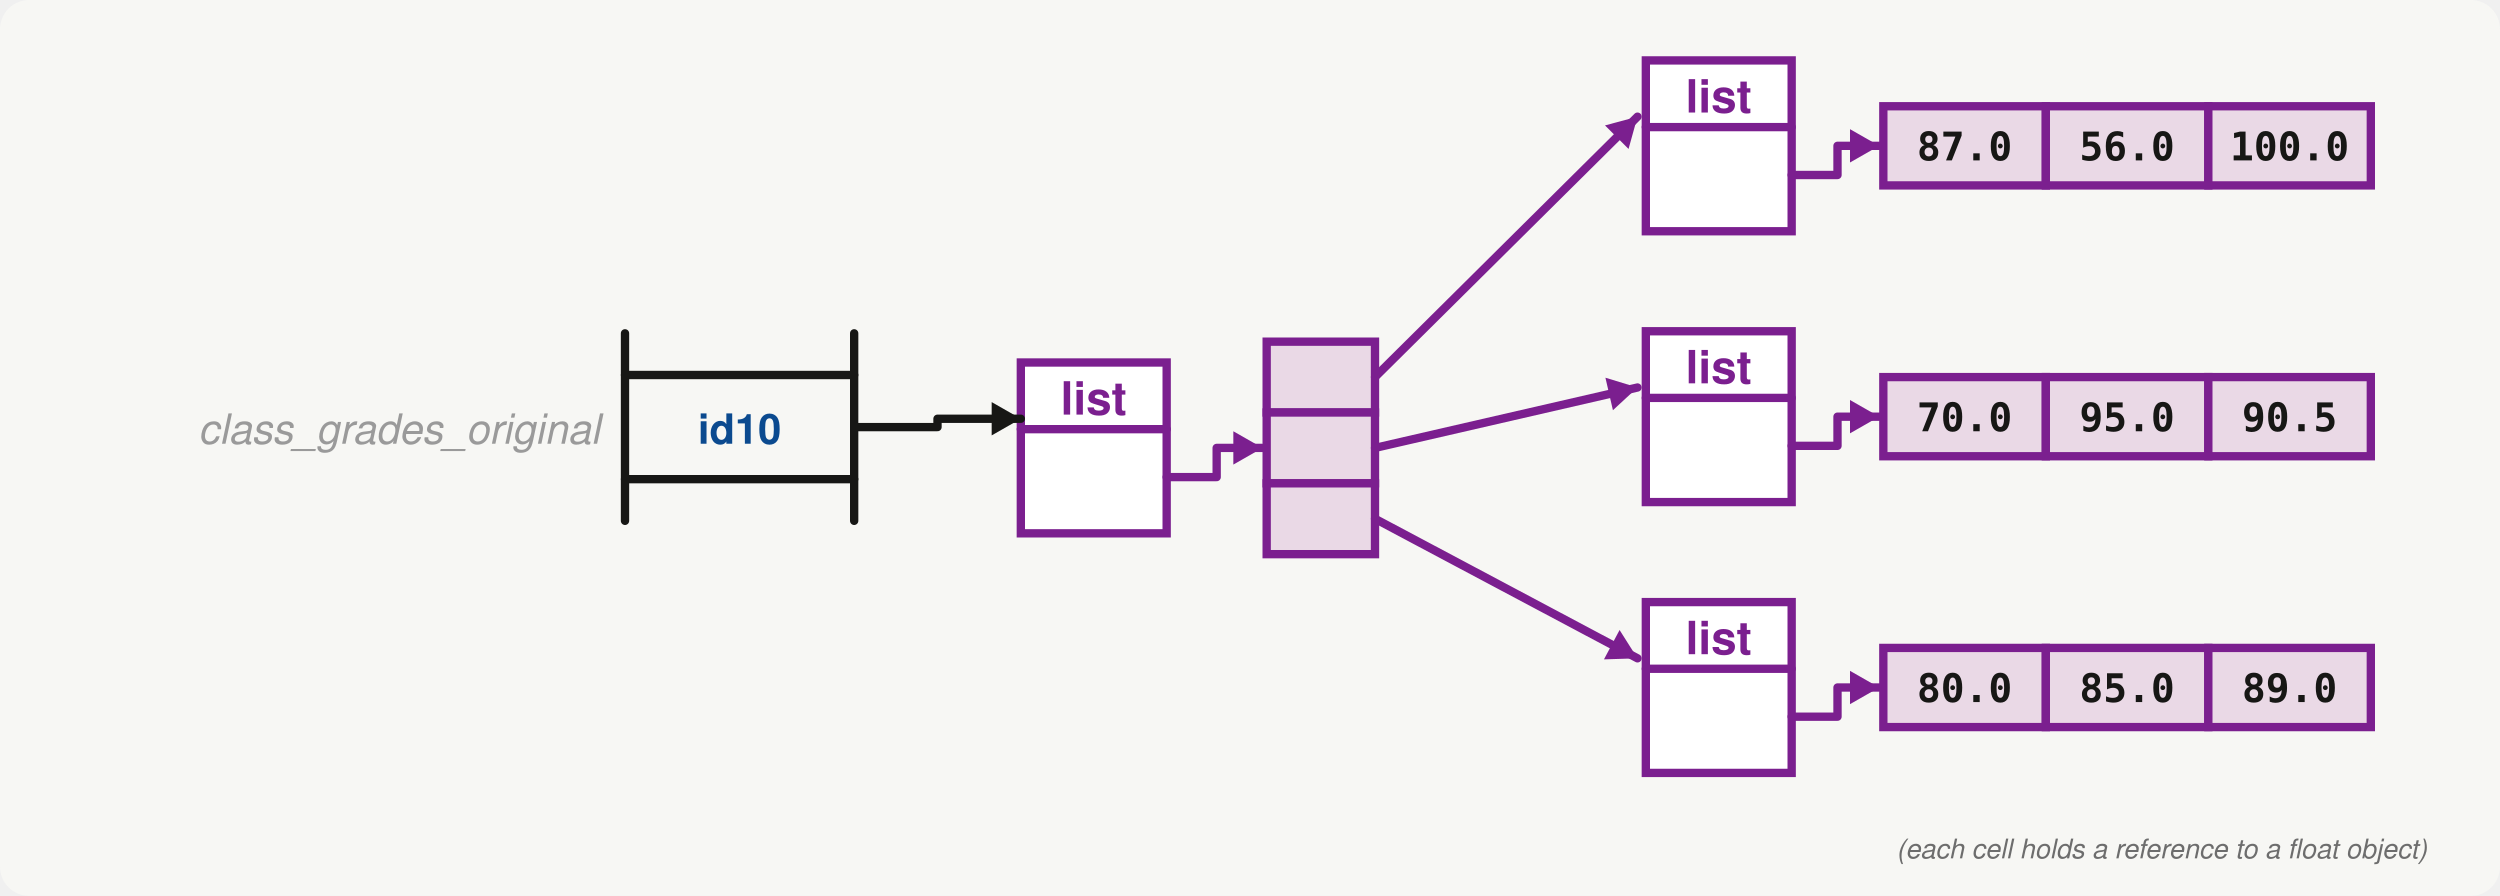
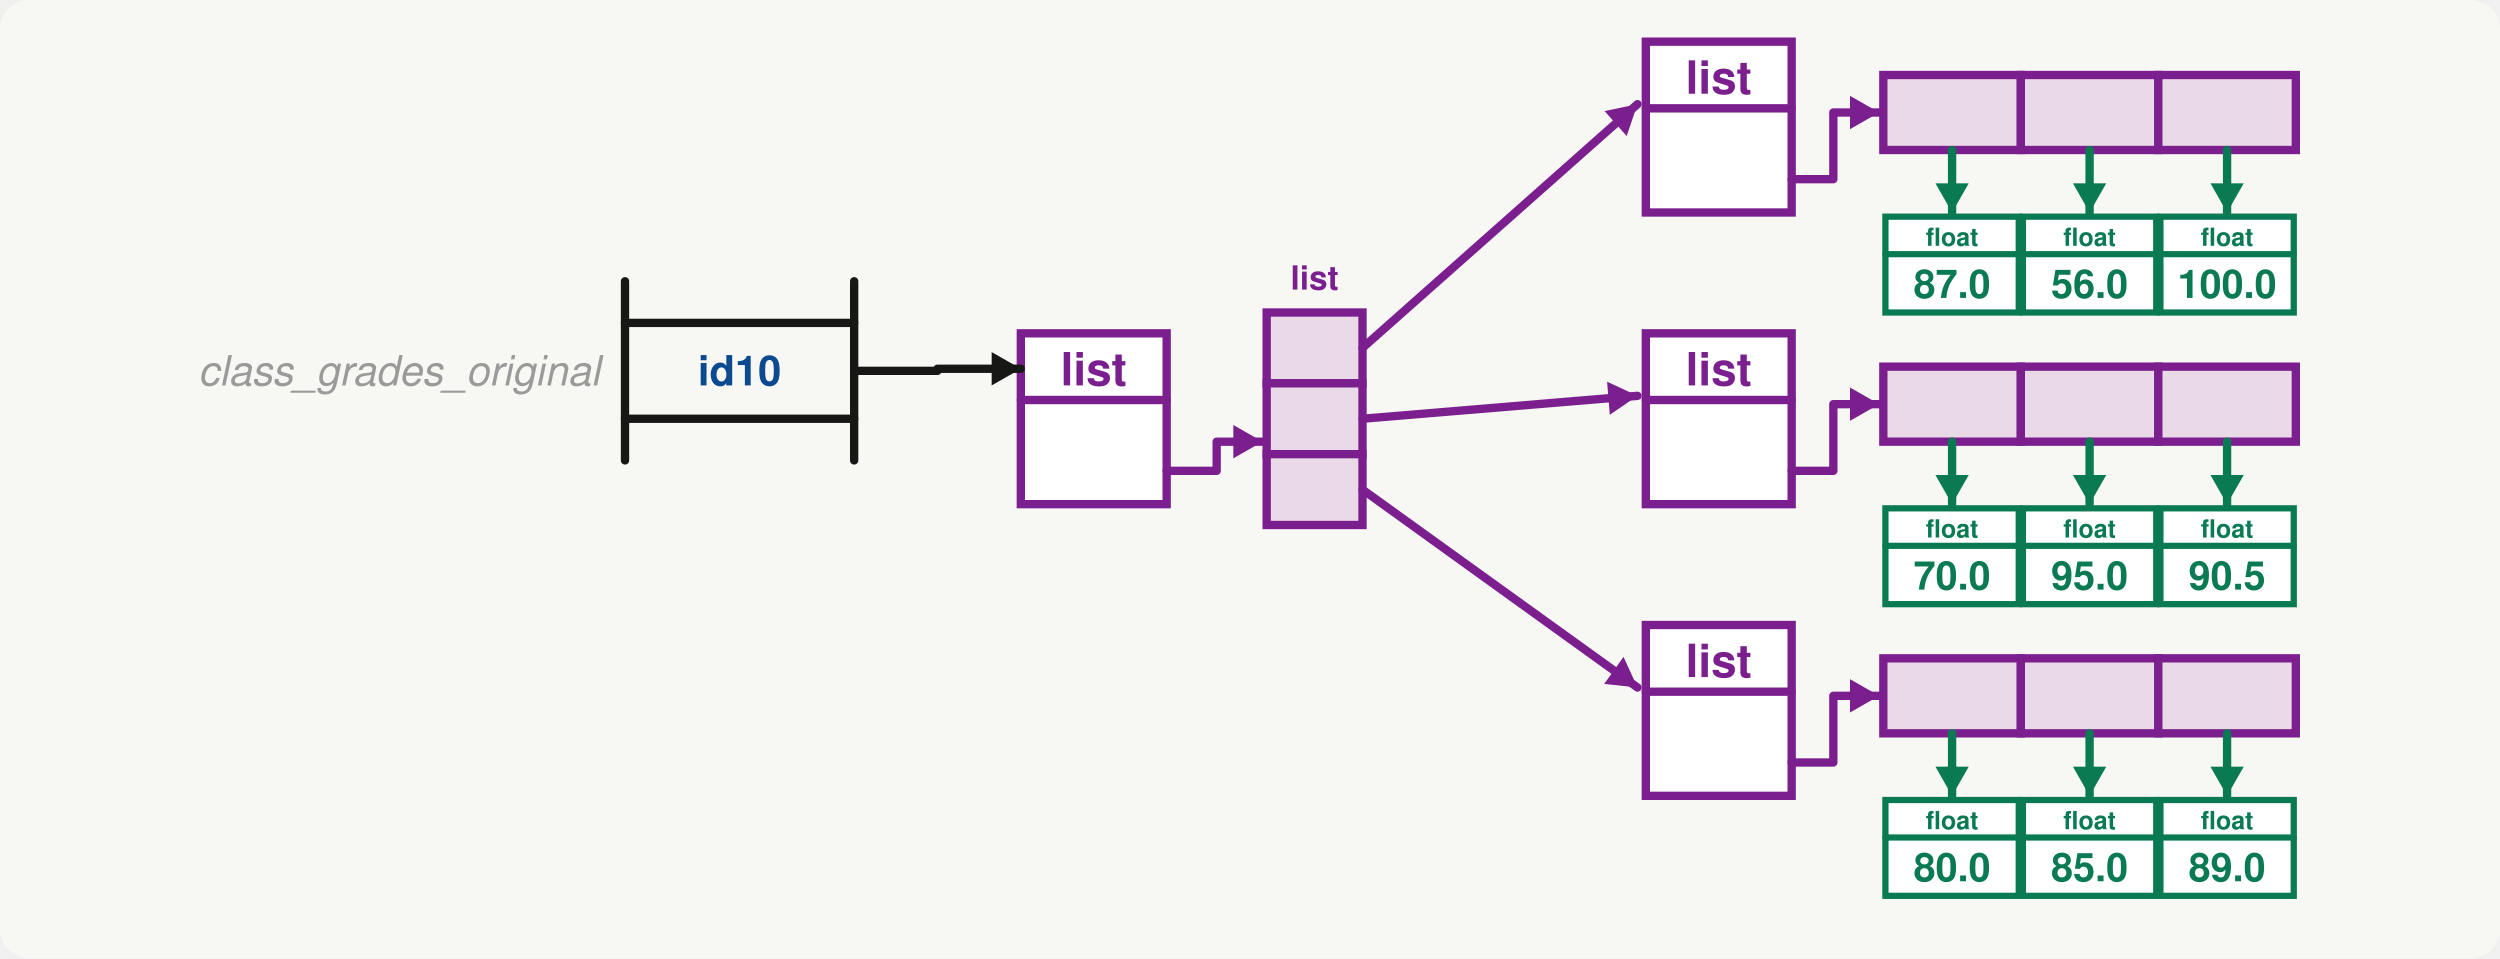
- <svg xmlns="http://www.w3.org/2000/svg" viewBox="0 0 1200 430" width="1200" height="430">
-   <rect width="1200" height="430" rx="14" fill="#f7f7f4" />
-   <line x1="300" y1="160" x2="300" y2="250" stroke="#171715" stroke-width="4" stroke-linecap="round" />
-   <line x1="410" y1="160" x2="410" y2="250" stroke="#171715" stroke-width="4" stroke-linecap="round" />
-   <line x1="300" y1="180" x2="410" y2="180" stroke="#171715" stroke-width="4" stroke-linecap="round" />
-   <line x1="300" y1="230" x2="410" y2="230" stroke="#171715" stroke-width="4" stroke-linecap="round" />
-   <text x="288" y="213.0" font-family="Helvetica Neue, Helvetica, Arial, sans-serif" font-size="20" font-weight="400" fill="#9a9a9a" text-anchor="end" font-style="italic">class_grades_original</text>
-   <text x="355.0" y="213.0" font-family="Helvetica Neue, Helvetica, Arial, sans-serif" font-size="20" font-weight="700" fill="#0b4a8f" text-anchor="middle">id10</text>
-   <rect x="490" y="174" width="70" height="82" rx="0" fill="#fff" stroke="#7b1f8f" stroke-width="4" opacity="1" />
-   <line x1="490" y1="206" x2="560" y2="206" stroke="#7b1f8f" stroke-width="4" stroke-linecap="round" />
-   <text x="525" y="199" font-family="Helvetica Neue, Helvetica, Arial, sans-serif" font-size="22" font-weight="700" fill="#7b1f8f" text-anchor="middle">list</text>
-   <polyline points="560,229 584,229 584,215 606,215" fill="none" stroke="#7b1f8f" stroke-width="4" stroke-linejoin="round" stroke-linecap="round" />
-   <polygon points="606.0,215.0 592.0,223.0 592.0,207.0" fill="#7b1f8f" />
-   <rect x="608" y="164" width="52" height="34" rx="0" fill="#ead9e6" stroke="#7b1f8f" stroke-width="4" opacity="1" />
-   <rect x="608" y="198" width="52" height="34" rx="0" fill="#ead9e6" stroke="#7b1f8f" stroke-width="4" opacity="1" />
-   <rect x="608" y="232" width="52" height="34" rx="0" fill="#ead9e6" stroke="#7b1f8f" stroke-width="4" opacity="1" />
-   <polyline points="410,205.0 450,205.0 450,201 490,201" fill="none" stroke="#171715" stroke-width="4" stroke-linejoin="round" stroke-linecap="round" />
-   <polygon points="490.0,201.0 476.0,209.0 476.0,193.0" fill="#171715" />
-   <rect x="790" y="29" width="70" height="82" rx="0" fill="#fff" stroke="#7b1f8f" stroke-width="4" opacity="1" />
-   <line x1="790" y1="61" x2="860" y2="61" stroke="#7b1f8f" stroke-width="4" stroke-linecap="round" />
-   <text x="825" y="54" font-family="Helvetica Neue, Helvetica, Arial, sans-serif" font-size="22" font-weight="700" fill="#7b1f8f" text-anchor="middle">list</text>
-   <polyline points="860,84 882,84 882,70 902,70" fill="none" stroke="#7b1f8f" stroke-width="4" stroke-linejoin="round" stroke-linecap="round" />
-   <polygon points="902.0,70.0 888.0,78.0 888.0,62.0" fill="#7b1f8f" />
-   <rect x="904" y="51" width="78" height="38" rx="0" fill="#ead9e6" stroke="#7b1f8f" stroke-width="4" opacity="1" />
-   <text x="943" y="77" font-family="SF Mono, Menlo, Consolas, monospace" font-size="19" font-weight="700" fill="#171715" text-anchor="middle">87.0</text>
-   <rect x="982" y="51" width="78" height="38" rx="0" fill="#ead9e6" stroke="#7b1f8f" stroke-width="4" opacity="1" />
-   <text x="1021" y="77" font-family="SF Mono, Menlo, Consolas, monospace" font-size="19" font-weight="700" fill="#171715" text-anchor="middle">56.0</text>
-   <rect x="1060" y="51" width="78" height="38" rx="0" fill="#ead9e6" stroke="#7b1f8f" stroke-width="4" opacity="1" />
-   <text x="1099" y="77" font-family="SF Mono, Menlo, Consolas, monospace" font-size="19" font-weight="700" fill="#171715" text-anchor="middle">100.0</text>
-   <polyline points="660,181 786,56" fill="none" stroke="#7b1f8f" stroke-width="4" stroke-linejoin="round" stroke-linecap="round" />
-   <polygon points="786.0,56.0 781.7,71.5 770.4,60.2" fill="#7b1f8f" />
-   <rect x="790" y="159" width="70" height="82" rx="0" fill="#fff" stroke="#7b1f8f" stroke-width="4" opacity="1" />
-   <line x1="790" y1="191" x2="860" y2="191" stroke="#7b1f8f" stroke-width="4" stroke-linecap="round" />
-   <text x="825" y="184" font-family="Helvetica Neue, Helvetica, Arial, sans-serif" font-size="22" font-weight="700" fill="#7b1f8f" text-anchor="middle">list</text>
-   <polyline points="860,214 882,214 882,200 902,200" fill="none" stroke="#7b1f8f" stroke-width="4" stroke-linejoin="round" stroke-linecap="round" />
-   <polygon points="902.0,200.0 888.0,208.0 888.0,192.0" fill="#7b1f8f" />
-   <rect x="904" y="181" width="78" height="38" rx="0" fill="#ead9e6" stroke="#7b1f8f" stroke-width="4" opacity="1" />
-   <text x="943" y="207" font-family="SF Mono, Menlo, Consolas, monospace" font-size="19" font-weight="700" fill="#171715" text-anchor="middle">70.0</text>
-   <rect x="982" y="181" width="78" height="38" rx="0" fill="#ead9e6" stroke="#7b1f8f" stroke-width="4" opacity="1" />
-   <text x="1021" y="207" font-family="SF Mono, Menlo, Consolas, monospace" font-size="19" font-weight="700" fill="#171715" text-anchor="middle">95.0</text>
-   <rect x="1060" y="181" width="78" height="38" rx="0" fill="#ead9e6" stroke="#7b1f8f" stroke-width="4" opacity="1" />
-   <text x="1099" y="207" font-family="SF Mono, Menlo, Consolas, monospace" font-size="19" font-weight="700" fill="#171715" text-anchor="middle">90.5</text>
-   <polyline points="660,215 786,186" fill="none" stroke="#7b1f8f" stroke-width="4" stroke-linejoin="round" stroke-linecap="round" />
-   <polygon points="786.0,186.0 774.2,196.9 770.6,181.3" fill="#7b1f8f" />
-   <rect x="790" y="289" width="70" height="82" rx="0" fill="#fff" stroke="#7b1f8f" stroke-width="4" opacity="1" />
-   <line x1="790" y1="321" x2="860" y2="321" stroke="#7b1f8f" stroke-width="4" stroke-linecap="round" />
-   <text x="825" y="314" font-family="Helvetica Neue, Helvetica, Arial, sans-serif" font-size="22" font-weight="700" fill="#7b1f8f" text-anchor="middle">list</text>
-   <polyline points="860,344 882,344 882,330 902,330" fill="none" stroke="#7b1f8f" stroke-width="4" stroke-linejoin="round" stroke-linecap="round" />
-   <polygon points="902.0,330.0 888.0,338.0 888.0,322.0" fill="#7b1f8f" />
-   <rect x="904" y="311" width="78" height="38" rx="0" fill="#ead9e6" stroke="#7b1f8f" stroke-width="4" opacity="1" />
-   <text x="943" y="337" font-family="SF Mono, Menlo, Consolas, monospace" font-size="19" font-weight="700" fill="#171715" text-anchor="middle">80.0</text>
-   <rect x="982" y="311" width="78" height="38" rx="0" fill="#ead9e6" stroke="#7b1f8f" stroke-width="4" opacity="1" />
-   <text x="1021" y="337" font-family="SF Mono, Menlo, Consolas, monospace" font-size="19" font-weight="700" fill="#171715" text-anchor="middle">85.0</text>
-   <rect x="1060" y="311" width="78" height="38" rx="0" fill="#ead9e6" stroke="#7b1f8f" stroke-width="4" opacity="1" />
-   <text x="1099" y="337" font-family="SF Mono, Menlo, Consolas, monospace" font-size="19" font-weight="700" fill="#171715" text-anchor="middle">89.0</text>
-   <polyline points="660,249 786,316" fill="none" stroke="#7b1f8f" stroke-width="4" stroke-linejoin="round" stroke-linecap="round" />
-   <polygon points="786.0,316.0 769.9,316.5 777.4,302.4" fill="#7b1f8f" />
-   <text x="1165" y="412" font-family="Helvetica Neue, Helvetica, Arial, sans-serif" font-size="13" font-weight="400" fill="#6d6d6d" text-anchor="end" font-style="italic">(each cell holds a reference to a float object)</text>
+ <svg xmlns="http://www.w3.org/2000/svg" viewBox="0 0 1200 460" width="1200" height="460">
+   <rect width="1200" height="460" rx="14" fill="#f7f7f4" />
+   <line x1="300" y1="135" x2="300" y2="221" stroke="#171715" stroke-width="4" stroke-linecap="round" />
+   <line x1="410" y1="135" x2="410" y2="221" stroke="#171715" stroke-width="4" stroke-linecap="round" />
+   <line x1="300" y1="155" x2="410" y2="155" stroke="#171715" stroke-width="4" stroke-linecap="round" />
+   <line x1="300" y1="201" x2="410" y2="201" stroke="#171715" stroke-width="4" stroke-linecap="round" />
+   <text x="288" y="185" font-family="Helvetica Neue, Helvetica, Arial, sans-serif" font-size="20" font-weight="400" fill="#9a9a9a" text-anchor="end" font-style="italic">class_grades_original</text>
+   <text x="355" y="185" font-family="Helvetica Neue, Helvetica, Arial, sans-serif" font-size="20" font-weight="700" fill="#0b4a8f" text-anchor="middle">id10</text>
+   <rect x="490" y="160" width="70" height="82" fill="#fff" stroke="#7b1f8f" stroke-width="4" />
+   <line x1="490" y1="192" x2="560" y2="192" stroke="#7b1f8f" stroke-width="4" stroke-linecap="round" />
+   <text x="525" y="185" font-family="Helvetica Neue, Helvetica, Arial, sans-serif" font-size="22" font-weight="700" fill="#7b1f8f" text-anchor="middle">list</text>
+   <polyline points="560,226 584,226 584,212 606,212" fill="none" stroke="#7b1f8f" stroke-width="4" stroke-linejoin="round" stroke-linecap="round" />
+   <polygon points="606.0,212.0 592.0,220.0 592.0,204.0" fill="#7b1f8f" />
+   <text x="631" y="139" font-family="Helvetica Neue, Helvetica, Arial, sans-serif" font-size="16" font-weight="700" fill="#7b1f8f" text-anchor="middle">list</text>
+   <rect x="608" y="150" width="46" height="34" fill="#ead9e6" stroke="#7b1f8f" stroke-width="4" />
+   <rect x="608" y="184" width="46" height="34" fill="#ead9e6" stroke="#7b1f8f" stroke-width="4" />
+   <rect x="608" y="218" width="46" height="34" fill="#ead9e6" stroke="#7b1f8f" stroke-width="4" />
+   <polyline points="410,178 450,178 450,177 490,177" fill="none" stroke="#171715" stroke-width="4" stroke-linejoin="round" stroke-linecap="round" />
+   <polygon points="490.0,177.0 476.0,185.0 476.0,169.0" fill="#171715" />
+   <rect x="790" y="20" width="70" height="82" fill="#fff" stroke="#7b1f8f" stroke-width="4" />
+   <line x1="790" y1="52" x2="860" y2="52" stroke="#7b1f8f" stroke-width="4" stroke-linecap="round" />
+   <text x="825" y="45" font-family="Helvetica Neue, Helvetica, Arial, sans-serif" font-size="22" font-weight="700" fill="#7b1f8f" text-anchor="middle">list</text>
+   <polyline points="860,86 880,86 880,54 902,54" fill="none" stroke="#7b1f8f" stroke-width="4" stroke-linejoin="round" stroke-linecap="round" />
+   <polygon points="902.0,54.0 888.0,62.0 888.0,46.0" fill="#7b1f8f" />
+   <rect x="904" y="36" width="66" height="36" fill="#ead9e6" stroke="#7b1f8f" stroke-width="4" />
+   <polyline points="937.0,72 937.0,102" fill="none" stroke="#0a7a52" stroke-width="4" stroke-linejoin="round" stroke-linecap="round" />
+   <polygon points="937.0,102.0 929.0,88.0 945.0,88.0" fill="#0a7a52" />
+   <rect x="905.0" y="104" width="64" height="46" fill="#fff" stroke="#0a7a52" stroke-width="3" />
+   <line x1="905.0" y1="122" x2="969.0" y2="122" stroke="#0a7a52" stroke-width="3" stroke-linecap="round" />
+   <text x="937.0" y="118" font-family="Helvetica Neue, Helvetica, Arial, sans-serif" font-size="12" font-weight="700" fill="#0a7a52" text-anchor="middle">float</text>
+   <text x="937.0" y="143" font-family="Helvetica Neue, Helvetica, Arial, sans-serif" font-size="19" font-weight="700" fill="#0a7a52" text-anchor="middle">87.0</text>
+   <rect x="970" y="36" width="66" height="36" fill="#ead9e6" stroke="#7b1f8f" stroke-width="4" />
+   <polyline points="1003.0,72 1003.0,102" fill="none" stroke="#0a7a52" stroke-width="4" stroke-linejoin="round" stroke-linecap="round" />
+   <polygon points="1003.0,102.0 995.0,88.0 1011.0,88.0" fill="#0a7a52" />
+   <rect x="971.0" y="104" width="64" height="46" fill="#fff" stroke="#0a7a52" stroke-width="3" />
+   <line x1="971.0" y1="122" x2="1035.0" y2="122" stroke="#0a7a52" stroke-width="3" stroke-linecap="round" />
+   <text x="1003.0" y="118" font-family="Helvetica Neue, Helvetica, Arial, sans-serif" font-size="12" font-weight="700" fill="#0a7a52" text-anchor="middle">float</text>
+   <text x="1003.0" y="143" font-family="Helvetica Neue, Helvetica, Arial, sans-serif" font-size="19" font-weight="700" fill="#0a7a52" text-anchor="middle">56.0</text>
+   <rect x="1036" y="36" width="66" height="36" fill="#ead9e6" stroke="#7b1f8f" stroke-width="4" />
+   <polyline points="1069.0,72 1069.0,102" fill="none" stroke="#0a7a52" stroke-width="4" stroke-linejoin="round" stroke-linecap="round" />
+   <polygon points="1069.0,102.0 1061.0,88.0 1077.0,88.0" fill="#0a7a52" />
+   <rect x="1037.0" y="104" width="64" height="46" fill="#fff" stroke="#0a7a52" stroke-width="3" />
+   <line x1="1037.0" y1="122" x2="1101.0" y2="122" stroke="#0a7a52" stroke-width="3" stroke-linecap="round" />
+   <text x="1069.0" y="118" font-family="Helvetica Neue, Helvetica, Arial, sans-serif" font-size="12" font-weight="700" fill="#0a7a52" text-anchor="middle">float</text>
+   <text x="1069.0" y="143" font-family="Helvetica Neue, Helvetica, Arial, sans-serif" font-size="19" font-weight="700" fill="#0a7a52" text-anchor="middle">100.0</text>
+   <polyline points="654,167 786,50" fill="none" stroke="#7b1f8f" stroke-width="4" stroke-linejoin="round" stroke-linecap="round" />
+   <polygon points="786.0,50.0 780.8,65.3 770.2,53.3" fill="#7b1f8f" />
+   <rect x="790" y="160" width="70" height="82" fill="#fff" stroke="#7b1f8f" stroke-width="4" />
+   <line x1="790" y1="192" x2="860" y2="192" stroke="#7b1f8f" stroke-width="4" stroke-linecap="round" />
+   <text x="825" y="185" font-family="Helvetica Neue, Helvetica, Arial, sans-serif" font-size="22" font-weight="700" fill="#7b1f8f" text-anchor="middle">list</text>
+   <polyline points="860,226 880,226 880,194 902,194" fill="none" stroke="#7b1f8f" stroke-width="4" stroke-linejoin="round" stroke-linecap="round" />
+   <polygon points="902.0,194.0 888.0,202.0 888.0,186.0" fill="#7b1f8f" />
+   <rect x="904" y="176" width="66" height="36" fill="#ead9e6" stroke="#7b1f8f" stroke-width="4" />
+   <polyline points="937.0,212 937.0,242" fill="none" stroke="#0a7a52" stroke-width="4" stroke-linejoin="round" stroke-linecap="round" />
+   <polygon points="937.0,242.0 929.0,228.0 945.0,228.0" fill="#0a7a52" />
+   <rect x="905.0" y="244" width="64" height="46" fill="#fff" stroke="#0a7a52" stroke-width="3" />
+   <line x1="905.0" y1="262" x2="969.0" y2="262" stroke="#0a7a52" stroke-width="3" stroke-linecap="round" />
+   <text x="937.0" y="258" font-family="Helvetica Neue, Helvetica, Arial, sans-serif" font-size="12" font-weight="700" fill="#0a7a52" text-anchor="middle">float</text>
+   <text x="937.0" y="283" font-family="Helvetica Neue, Helvetica, Arial, sans-serif" font-size="19" font-weight="700" fill="#0a7a52" text-anchor="middle">70.0</text>
+   <rect x="970" y="176" width="66" height="36" fill="#ead9e6" stroke="#7b1f8f" stroke-width="4" />
+   <polyline points="1003.0,212 1003.0,242" fill="none" stroke="#0a7a52" stroke-width="4" stroke-linejoin="round" stroke-linecap="round" />
+   <polygon points="1003.0,242.0 995.0,228.0 1011.0,228.0" fill="#0a7a52" />
+   <rect x="971.0" y="244" width="64" height="46" fill="#fff" stroke="#0a7a52" stroke-width="3" />
+   <line x1="971.0" y1="262" x2="1035.0" y2="262" stroke="#0a7a52" stroke-width="3" stroke-linecap="round" />
+   <text x="1003.0" y="258" font-family="Helvetica Neue, Helvetica, Arial, sans-serif" font-size="12" font-weight="700" fill="#0a7a52" text-anchor="middle">float</text>
+   <text x="1003.0" y="283" font-family="Helvetica Neue, Helvetica, Arial, sans-serif" font-size="19" font-weight="700" fill="#0a7a52" text-anchor="middle">95.0</text>
+   <rect x="1036" y="176" width="66" height="36" fill="#ead9e6" stroke="#7b1f8f" stroke-width="4" />
+   <polyline points="1069.0,212 1069.0,242" fill="none" stroke="#0a7a52" stroke-width="4" stroke-linejoin="round" stroke-linecap="round" />
+   <polygon points="1069.0,242.0 1061.0,228.0 1077.0,228.0" fill="#0a7a52" />
+   <rect x="1037.0" y="244" width="64" height="46" fill="#fff" stroke="#0a7a52" stroke-width="3" />
+   <line x1="1037.0" y1="262" x2="1101.0" y2="262" stroke="#0a7a52" stroke-width="3" stroke-linecap="round" />
+   <text x="1069.0" y="258" font-family="Helvetica Neue, Helvetica, Arial, sans-serif" font-size="12" font-weight="700" fill="#0a7a52" text-anchor="middle">float</text>
+   <text x="1069.0" y="283" font-family="Helvetica Neue, Helvetica, Arial, sans-serif" font-size="19" font-weight="700" fill="#0a7a52" text-anchor="middle">90.5</text>
+   <polyline points="654,201 786,190" fill="none" stroke="#7b1f8f" stroke-width="4" stroke-linejoin="round" stroke-linecap="round" />
+   <polygon points="786.0,190.0 772.7,199.1 771.4,183.2" fill="#7b1f8f" />
+   <rect x="790" y="300" width="70" height="82" fill="#fff" stroke="#7b1f8f" stroke-width="4" />
+   <line x1="790" y1="332" x2="860" y2="332" stroke="#7b1f8f" stroke-width="4" stroke-linecap="round" />
+   <text x="825" y="325" font-family="Helvetica Neue, Helvetica, Arial, sans-serif" font-size="22" font-weight="700" fill="#7b1f8f" text-anchor="middle">list</text>
+   <polyline points="860,366 880,366 880,334 902,334" fill="none" stroke="#7b1f8f" stroke-width="4" stroke-linejoin="round" stroke-linecap="round" />
+   <polygon points="902.0,334.0 888.0,342.0 888.0,326.0" fill="#7b1f8f" />
+   <rect x="904" y="316" width="66" height="36" fill="#ead9e6" stroke="#7b1f8f" stroke-width="4" />
+   <polyline points="937.0,352 937.0,382" fill="none" stroke="#0a7a52" stroke-width="4" stroke-linejoin="round" stroke-linecap="round" />
+   <polygon points="937.0,382.0 929.0,368.0 945.0,368.0" fill="#0a7a52" />
+   <rect x="905.0" y="384" width="64" height="46" fill="#fff" stroke="#0a7a52" stroke-width="3" />
+   <line x1="905.0" y1="402" x2="969.0" y2="402" stroke="#0a7a52" stroke-width="3" stroke-linecap="round" />
+   <text x="937.0" y="398" font-family="Helvetica Neue, Helvetica, Arial, sans-serif" font-size="12" font-weight="700" fill="#0a7a52" text-anchor="middle">float</text>
+   <text x="937.0" y="423" font-family="Helvetica Neue, Helvetica, Arial, sans-serif" font-size="19" font-weight="700" fill="#0a7a52" text-anchor="middle">80.0</text>
+   <rect x="970" y="316" width="66" height="36" fill="#ead9e6" stroke="#7b1f8f" stroke-width="4" />
+   <polyline points="1003.0,352 1003.0,382" fill="none" stroke="#0a7a52" stroke-width="4" stroke-linejoin="round" stroke-linecap="round" />
+   <polygon points="1003.0,382.0 995.0,368.0 1011.0,368.0" fill="#0a7a52" />
+   <rect x="971.0" y="384" width="64" height="46" fill="#fff" stroke="#0a7a52" stroke-width="3" />
+   <line x1="971.0" y1="402" x2="1035.0" y2="402" stroke="#0a7a52" stroke-width="3" stroke-linecap="round" />
+   <text x="1003.0" y="398" font-family="Helvetica Neue, Helvetica, Arial, sans-serif" font-size="12" font-weight="700" fill="#0a7a52" text-anchor="middle">float</text>
+   <text x="1003.0" y="423" font-family="Helvetica Neue, Helvetica, Arial, sans-serif" font-size="19" font-weight="700" fill="#0a7a52" text-anchor="middle">85.0</text>
+   <rect x="1036" y="316" width="66" height="36" fill="#ead9e6" stroke="#7b1f8f" stroke-width="4" />
+   <polyline points="1069.0,352 1069.0,382" fill="none" stroke="#0a7a52" stroke-width="4" stroke-linejoin="round" stroke-linecap="round" />
+   <polygon points="1069.0,382.0 1061.0,368.0 1077.0,368.0" fill="#0a7a52" />
+   <rect x="1037.0" y="384" width="64" height="46" fill="#fff" stroke="#0a7a52" stroke-width="3" />
+   <line x1="1037.0" y1="402" x2="1101.0" y2="402" stroke="#0a7a52" stroke-width="3" stroke-linecap="round" />
+   <text x="1069.0" y="398" font-family="Helvetica Neue, Helvetica, Arial, sans-serif" font-size="12" font-weight="700" fill="#0a7a52" text-anchor="middle">float</text>
+   <text x="1069.0" y="423" font-family="Helvetica Neue, Helvetica, Arial, sans-serif" font-size="19" font-weight="700" fill="#0a7a52" text-anchor="middle">89.0</text>
+   <polyline points="654,235 786,330" fill="none" stroke="#7b1f8f" stroke-width="4" stroke-linejoin="round" stroke-linecap="round" />
+   <polygon points="786.0,330.0 770.0,328.3 779.3,315.3" fill="#7b1f8f" />
</svg>
